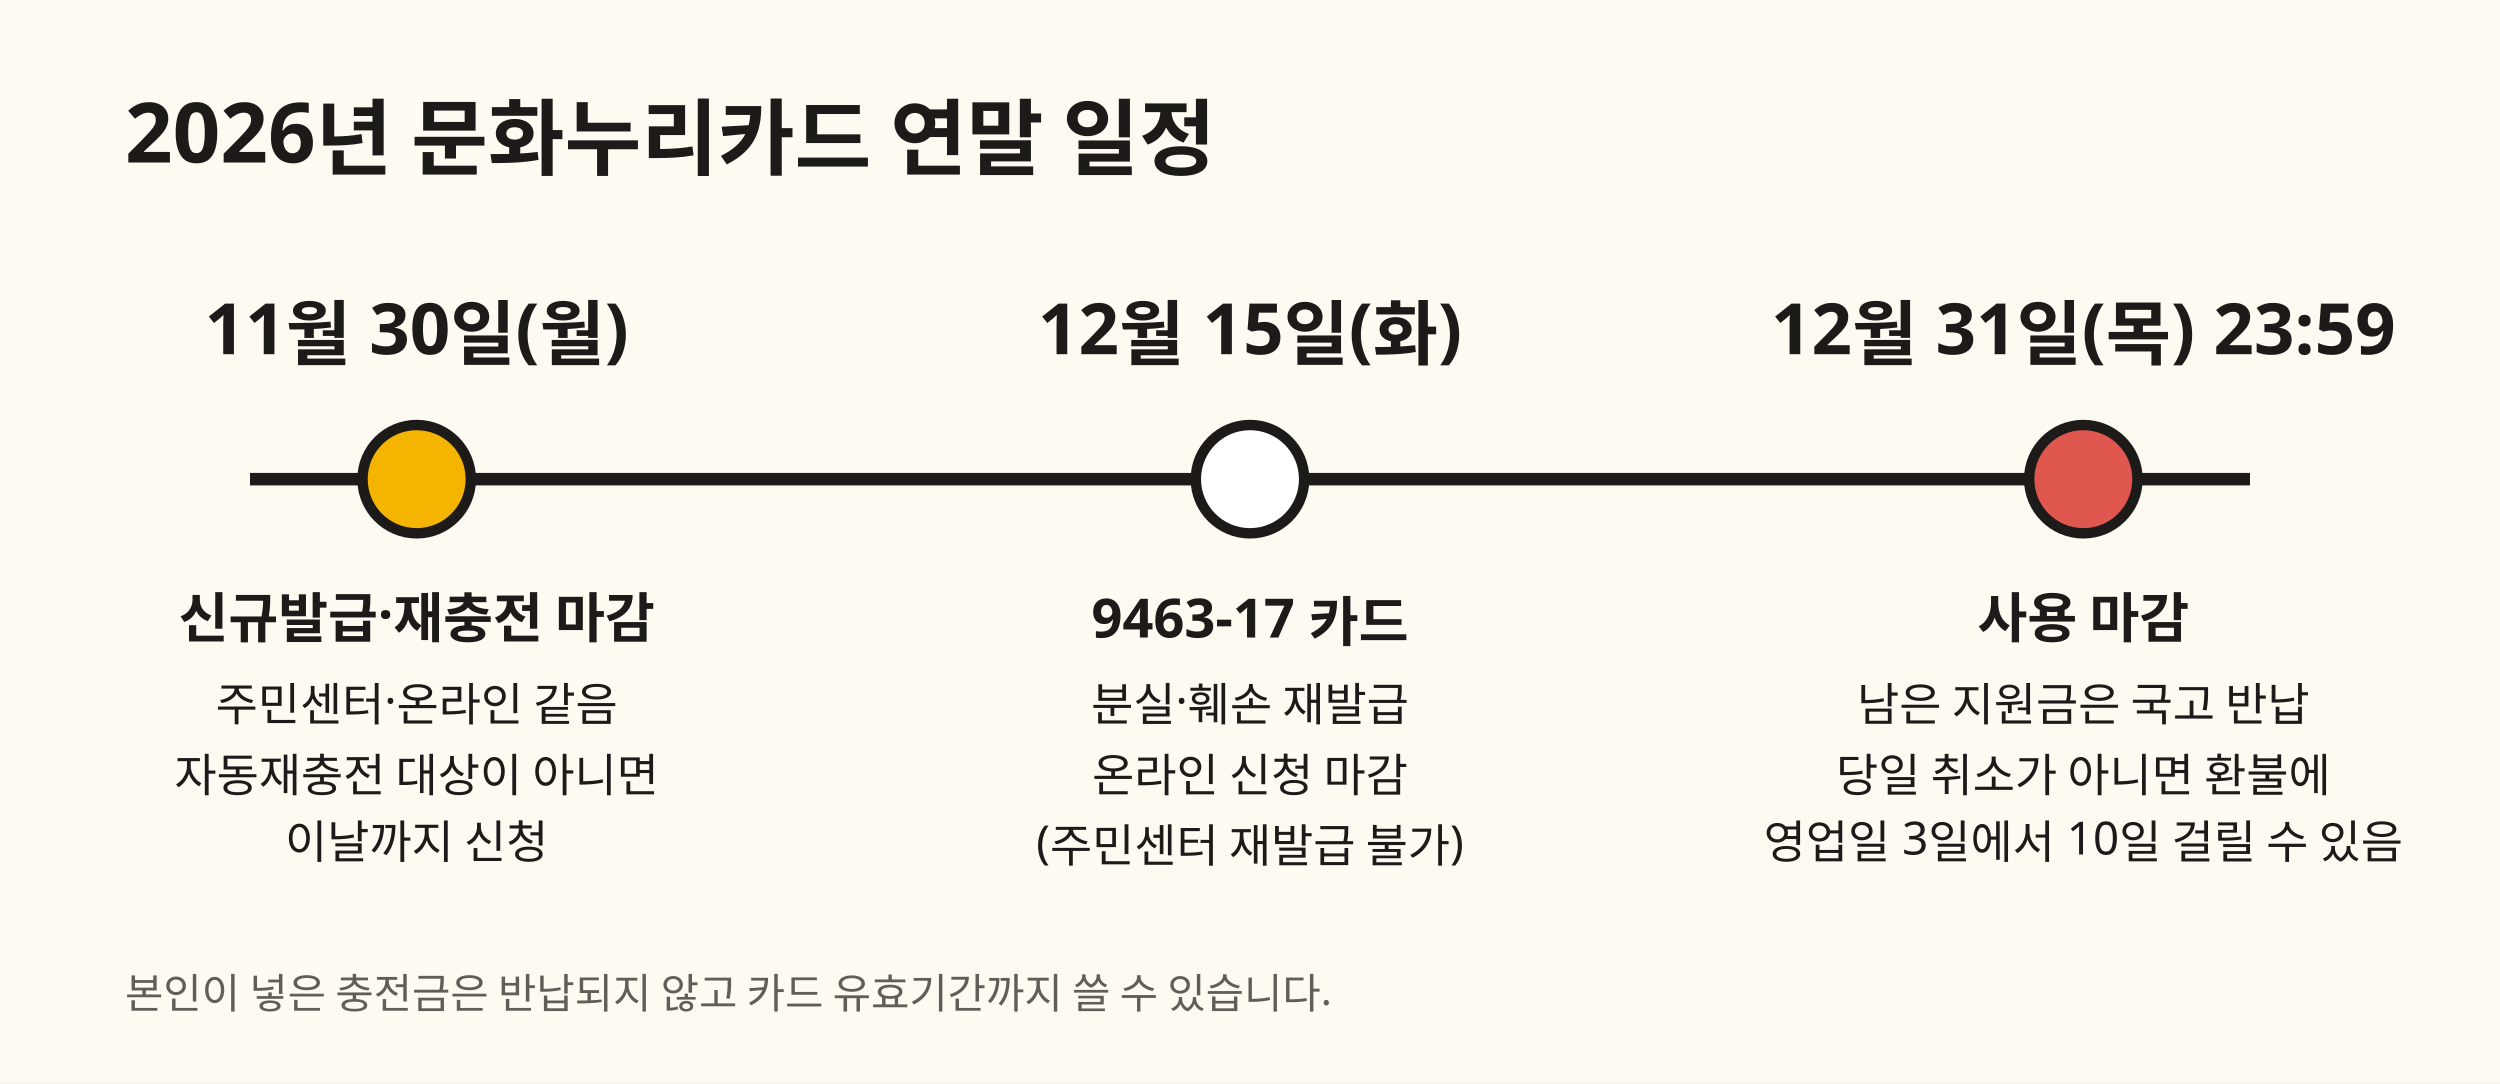
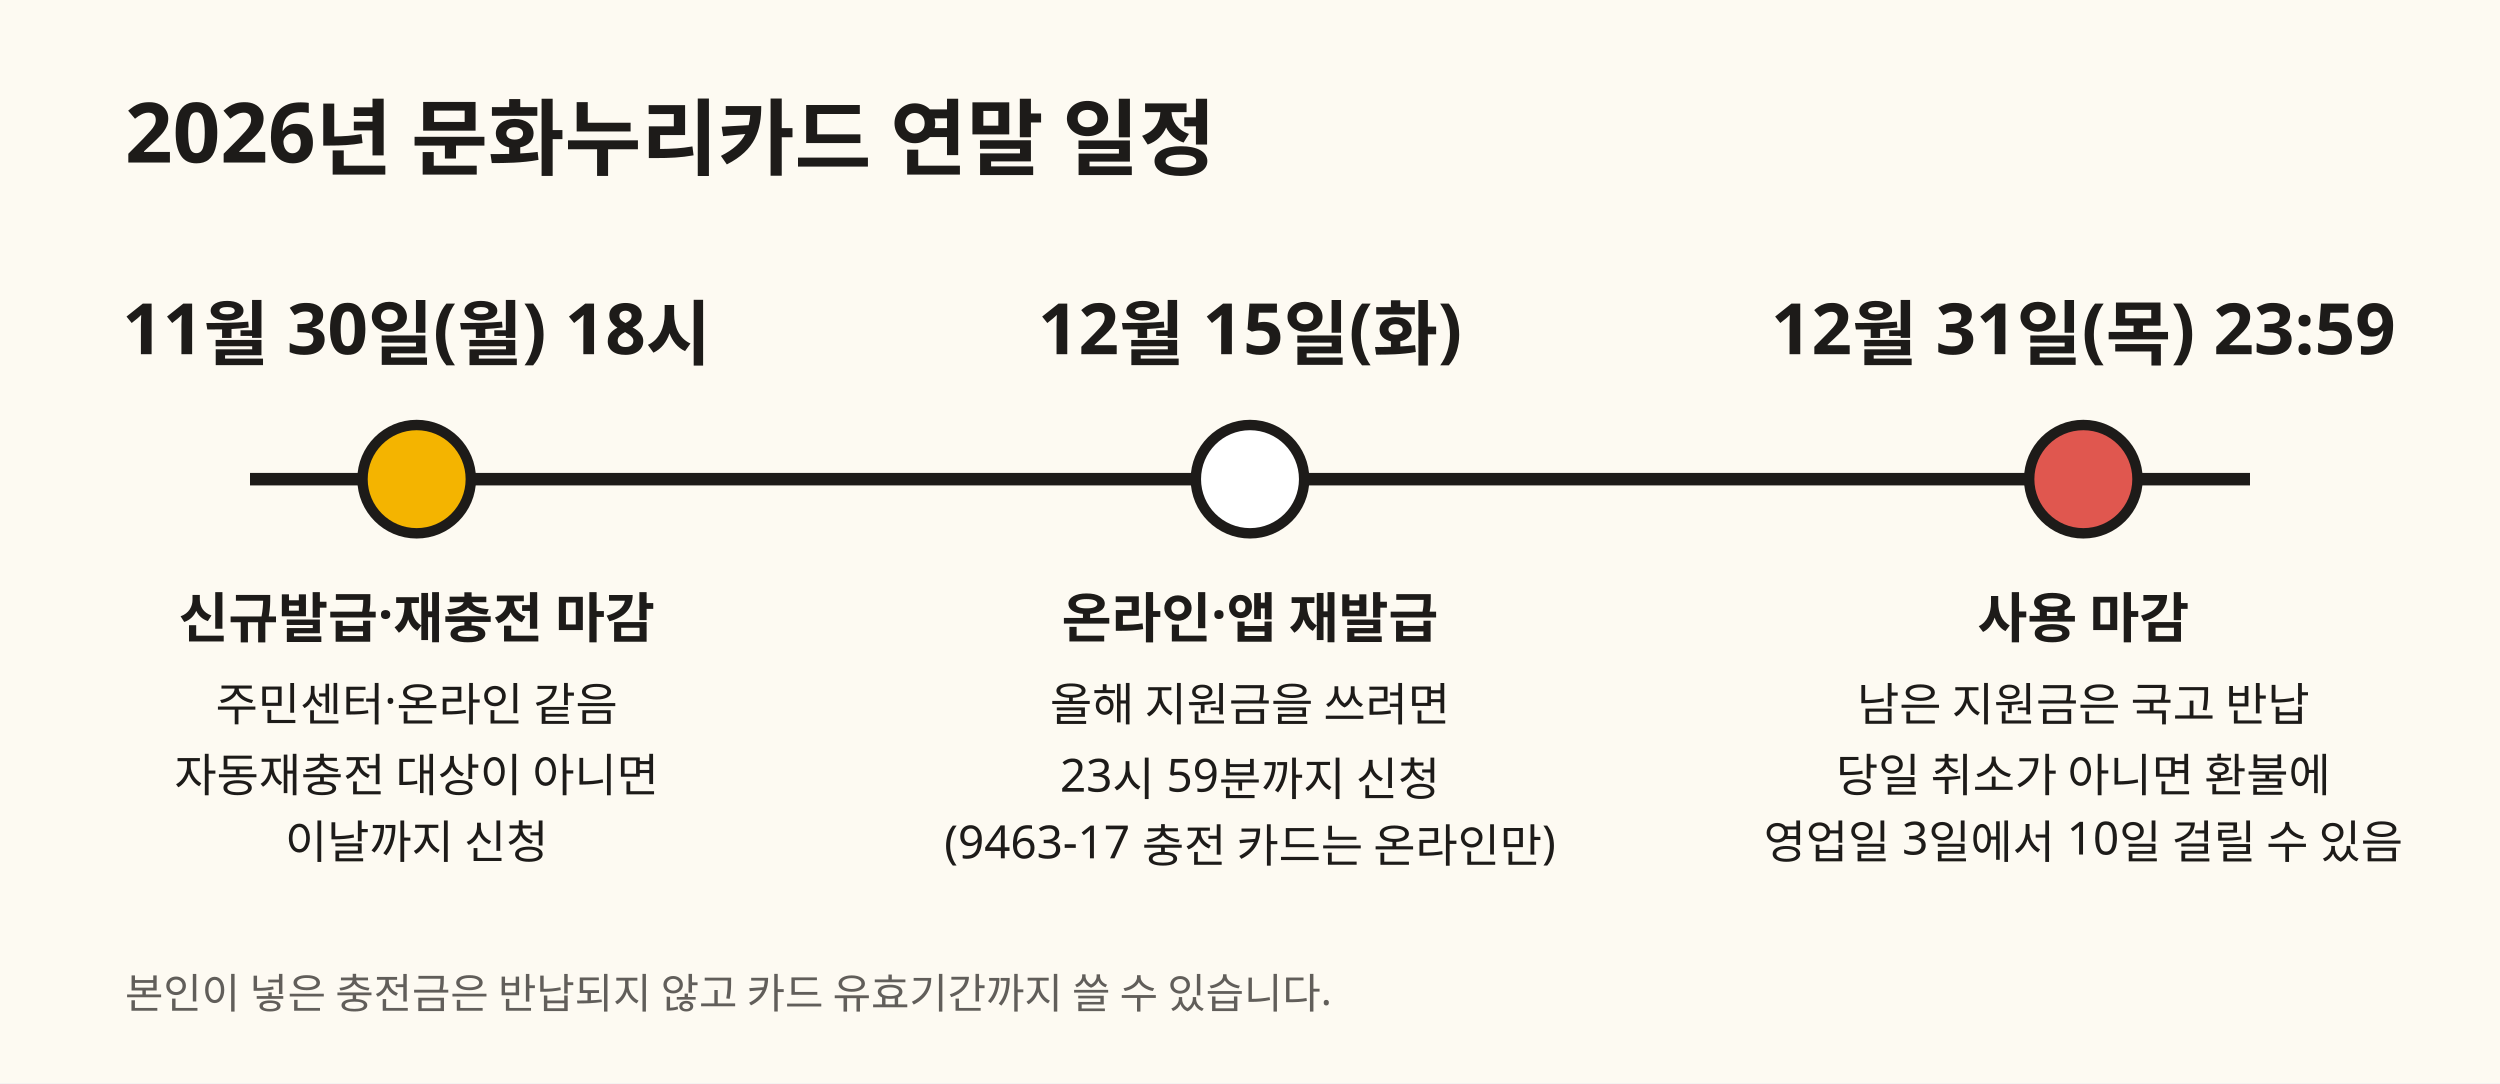
<svg xmlns="http://www.w3.org/2000/svg" viewBox="0 0 1200 520" width="1200" height="520" font-family="'Noto Sans KR','Apple SD Gothic Neo','Malgun Gothic',sans-serif">
  <rect width="1200" height="520" fill="#fdfaf2" />
  <text x="60" y="78" font-size="40" font-weight="800" fill="#1d1b19">2026년 문화누리카드 연말 일정</text>
  <line x1="120" y1="230" x2="1080" y2="230" stroke="#1d1b19" stroke-width="6" />
  <g stroke="#1d1b19" stroke-width="5">
    <circle cx="200" cy="230" r="26" fill="#f4b400" />
    <circle cx="600" cy="230" r="26" fill="#fff" />
    <circle cx="1000" cy="230" r="26" fill="#e0574f" />
  </g>
  <g fill="#1d1b19" text-anchor="middle">
-     <text x="200" y="170" font-size="34" font-weight="800">11월 30일(월)</text>
+     <text x="200" y="170" font-size="34" font-weight="800">11월 30일(월) 18시</text>
    <text x="600" y="170" font-size="34" font-weight="800">12월 15일(화)</text>
    <text x="1000" y="170" font-size="34" font-weight="800">12월 31일(목) 23:59</text>
    <text x="200" y="306" font-size="26" font-weight="700">신규발급·재충전 마감</text>
    <text x="200" y="346" font-size="22">주민센터·온라인 같음</text>
    <text x="200" y="380" font-size="22">자동재충전 대상이 아니면</text>
    <text x="200" y="412" font-size="22">이날까지 신청</text>
-     <text x="600" y="306" font-size="26" font-weight="700">9463-17 카드</text>
-     <text x="600" y="346" font-size="22">분실·훼손 재발급</text>
-     <text x="600" y="380" font-size="22">온라인 신청 마감</text>
-     <text x="600" y="412" font-size="22">(주민센터 재발급 불가)</text>
+     <text x="600" y="306" font-size="26" font-weight="700">온라인·앱 재발급</text>
+     <text x="600" y="346" font-size="22">올해 지원금을 쓰려면</text>
+     <text x="600" y="380" font-size="22">23시 59분까지 신청</text>
+     <text x="600" y="412" font-size="22">(9463-17 충전 카드는 온라인만)</text>
    <text x="1000" y="306" font-size="26" font-weight="700">사용 마감</text>
    <text x="1000" y="346" font-size="22">남은 지원금은 국고 반납</text>
    <text x="1000" y="380" font-size="22">당일 취소가 아니면 환불에</text>
    <text x="1000" y="412" font-size="22">영업일 3일에서 10일 걸릴 수 있음</text>
  </g>
  <text x="60" y="484" font-size="20" fill="#615e5a">본인이 넣은 충전금은 반납되지 않고 카드 유효기간까지 쓸 수 있습니다.</text>
</svg>
